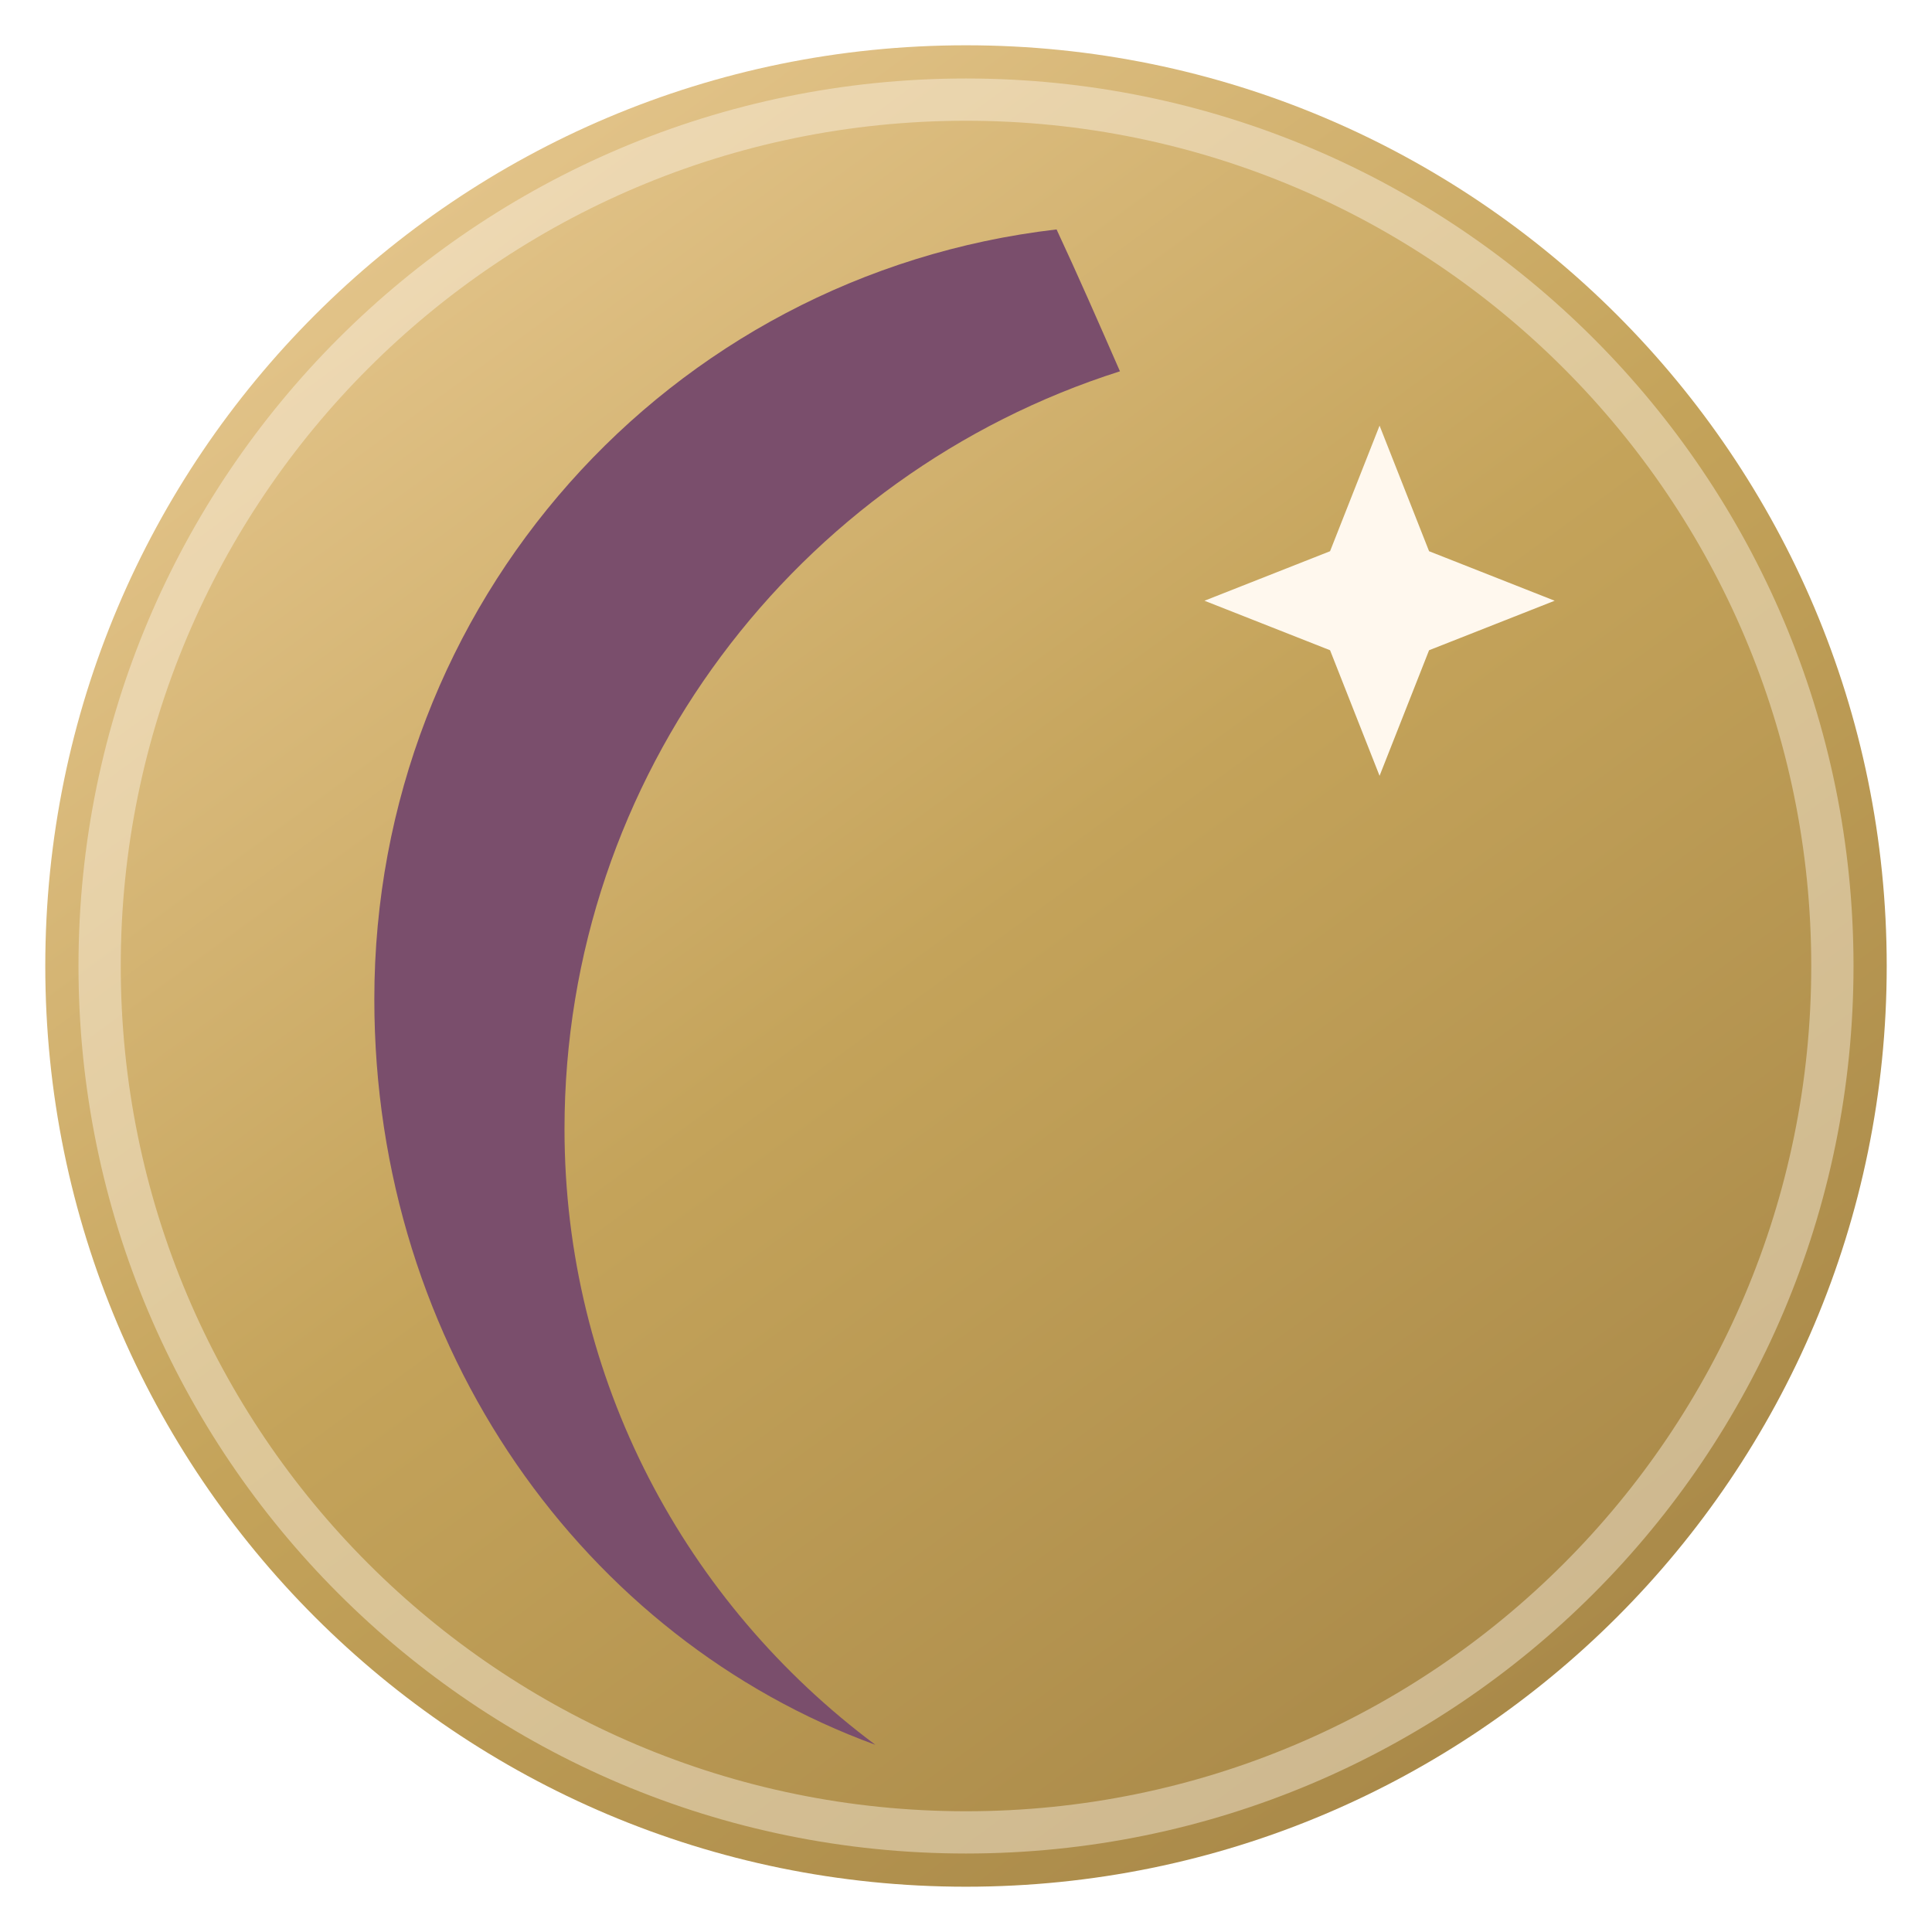
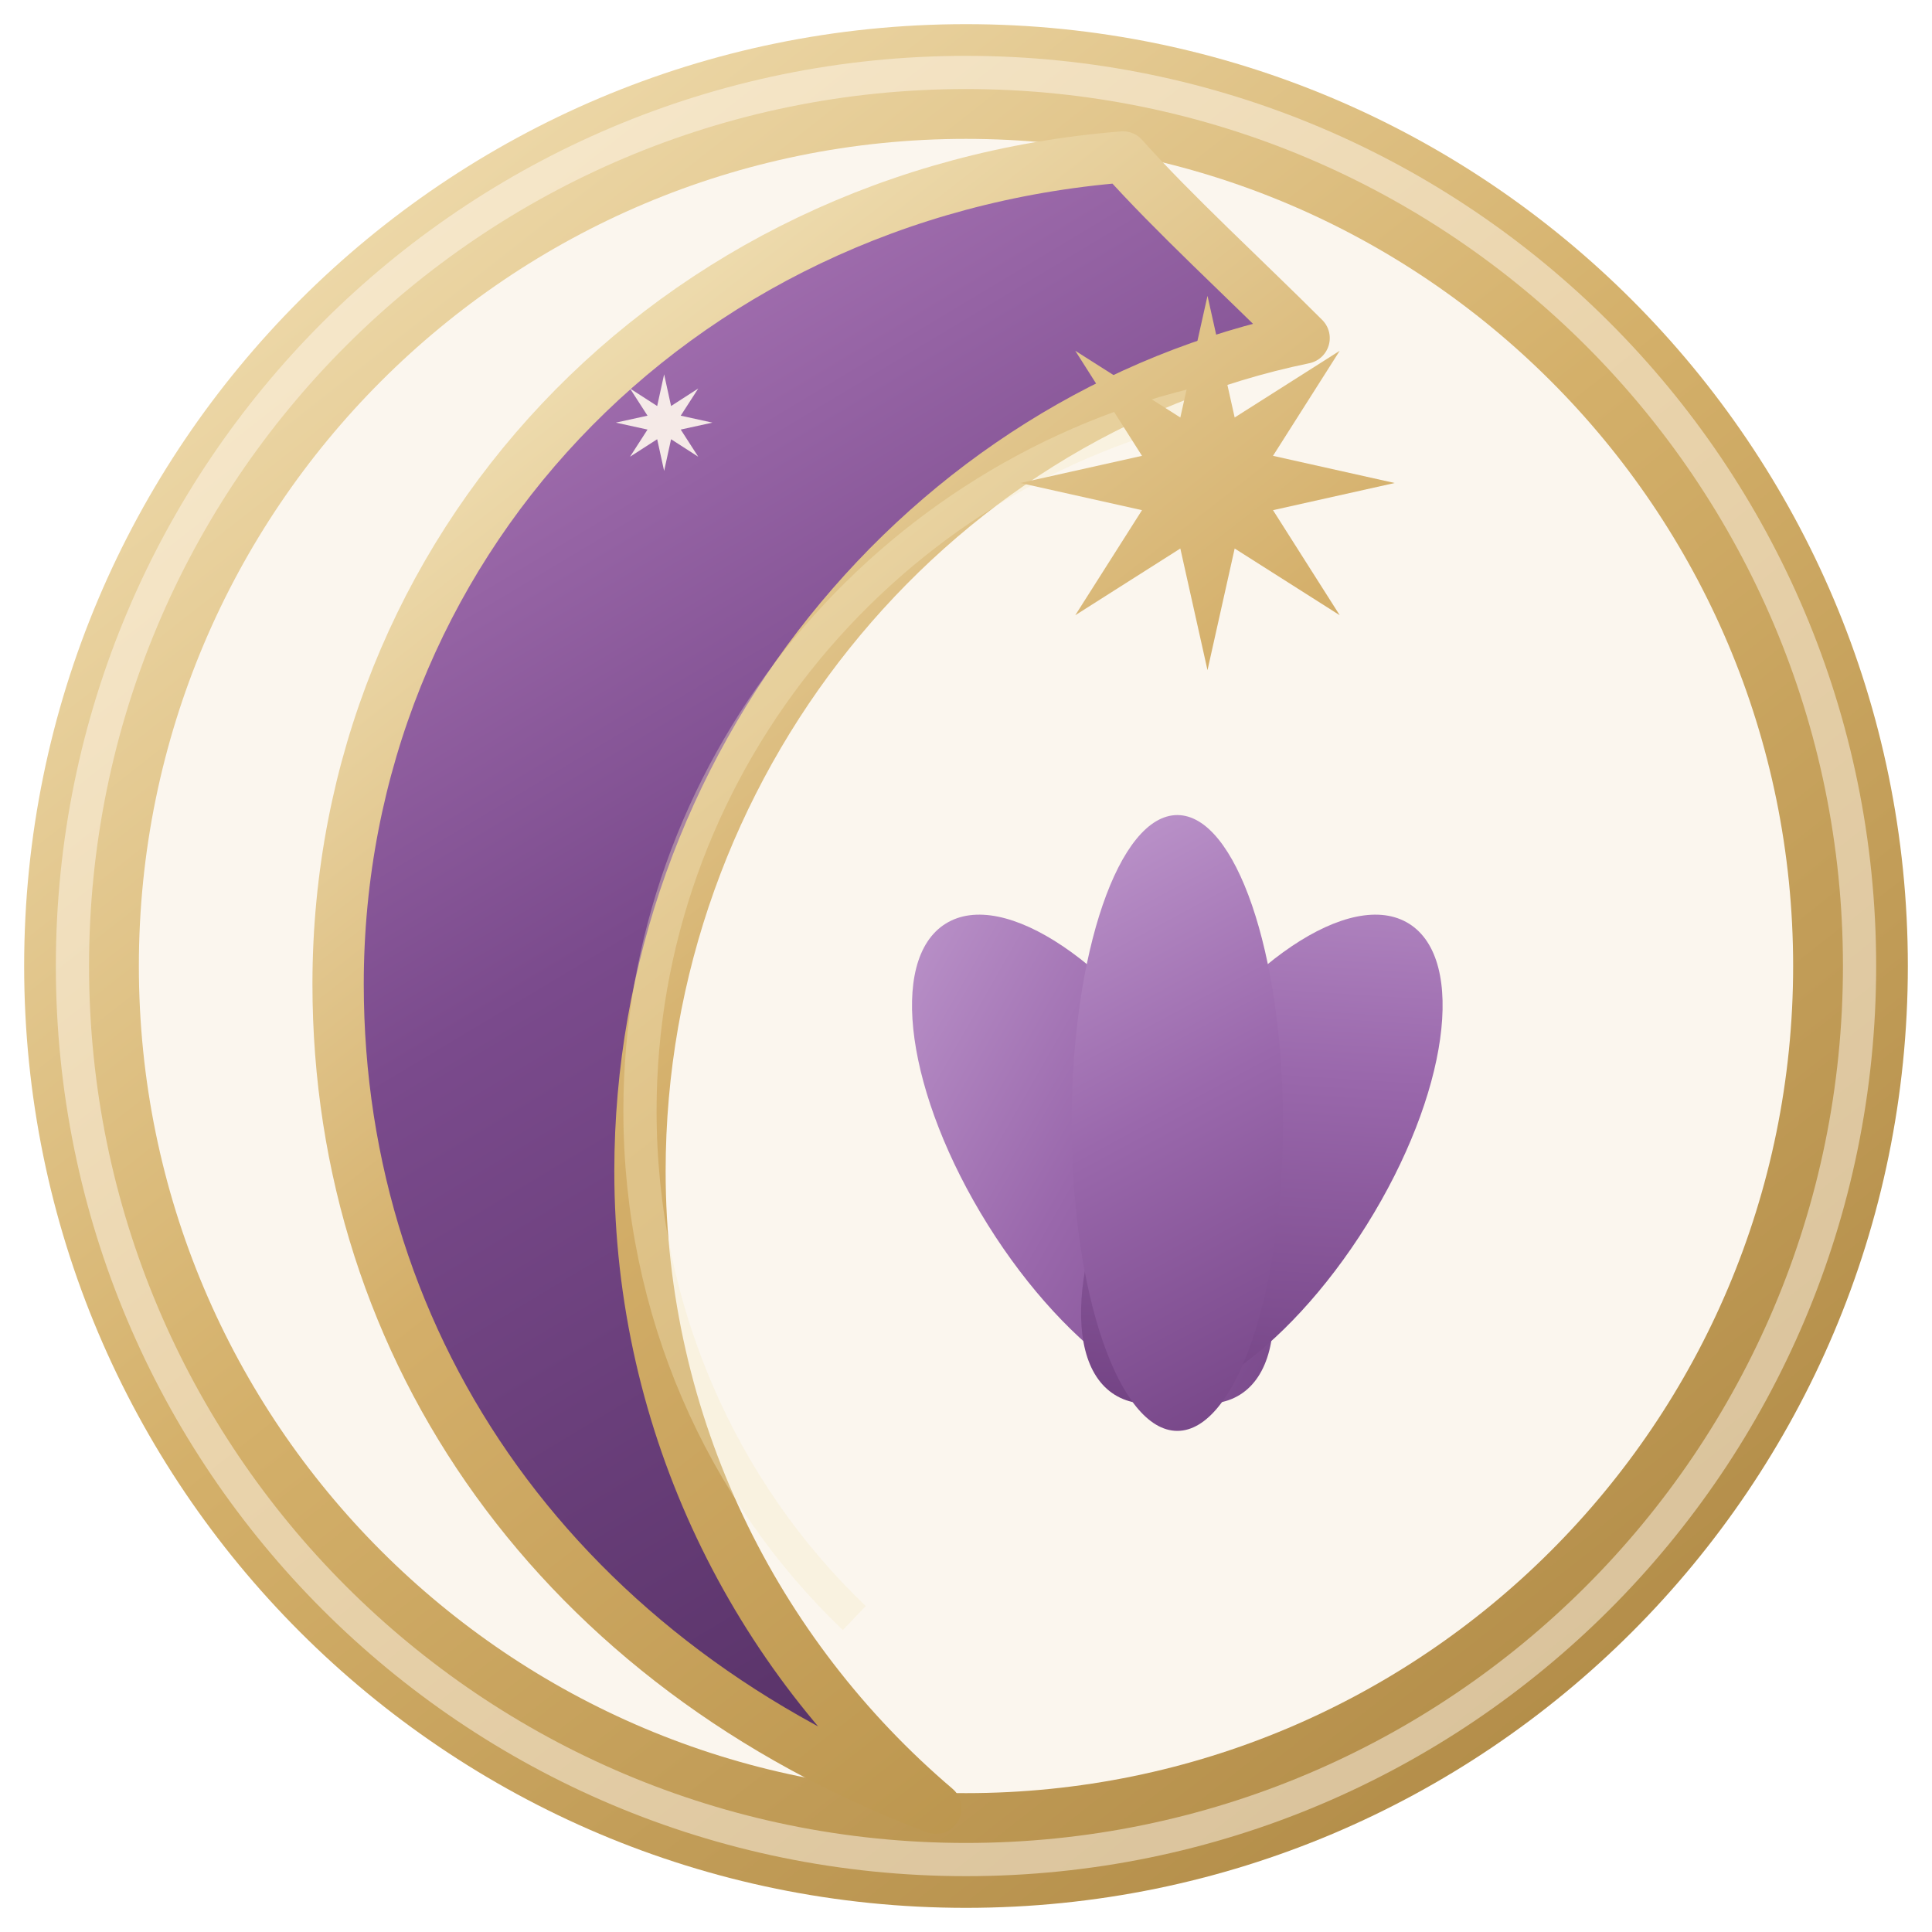
- <svg xmlns="http://www.w3.org/2000/svg" viewBox="0 0 32 32">
+ <svg xmlns="http://www.w3.org/2000/svg" viewBox="0 0 64 64" role="img" aria-label="Ora">
  <defs>
-     <linearGradient id="ora-disc" x1="7" y1="3" x2="26" y2="29" gradientUnits="userSpaceOnUse">
-       <stop stop-color="#e3c48a" />
-       <stop offset=".48" stop-color="#c4a35a" />
-       <stop offset="1" stop-color="#a88848" />
+     <linearGradient id="ora-disc" x1="10" y1="4" x2="54" y2="60" gradientUnits="userSpaceOnUse">
+       <stop stop-color="#f0ddb0" />
+       <stop offset=".46" stop-color="#d4b06a" />
+       <stop offset="1" stop-color="#b08a46" />
+     </linearGradient>
+     <linearGradient id="ora-moon" x1="12" y1="8" x2="42" y2="58" gradientUnits="userSpaceOnUse">
+       <stop stop-color="#b07cbc" />
+       <stop offset=".42" stop-color="#7a4a8c" />
+       <stop offset="1" stop-color="#4f2c5e" />
+     </linearGradient>
+     <linearGradient id="ora-gold" x1="14" y1="6" x2="50" y2="52" gradientUnits="userSpaceOnUse">
+       <stop stop-color="#f7ebc6" />
+       <stop offset=".5" stop-color="#d4af6a" />
+       <stop offset="1" stop-color="#b8924a" />
+     </linearGradient>
+     <linearGradient id="ora-lotus" x1="28" y1="24" x2="42" y2="50" gradientUnits="userSpaceOnUse">
+       <stop stop-color="#d4b4e0" />
+       <stop offset=".55" stop-color="#9a68ac" />
+       <stop offset="1" stop-color="#6d3d7e" />
    </linearGradient>
  </defs>
-   <circle cx="16" cy="16" r="15.25" fill="url(#ora-disc)" />
-   <circle cx="16" cy="16" r="14.35" fill="none" stroke="#fff8ee" stroke-opacity=".42" stroke-width=".7" />
-   <path fill="#7a4e6c" d="M18.55 6.15C13.2 7.85 9.35 12.85 9.35 18.7c0 4.15 2 7.85 5.15 10.2C9.7 27.15 6.2 22.35 6.2 16.55 6.2 10 11.05 4.55 17.5 3.8c.35.75.7 1.55 1.05 2.35z" />
-   <path fill="#fff8ee" d="M22.85 7.05l.82 2.08 2.08.82-2.08.82-.82 2.08-.82-2.08-2.08-.82 2.08-.82z" />
+   <circle cx="32" cy="32" r="31.2" fill="url(#ora-disc)" />
+   <circle cx="32" cy="32" r="29.6" fill="none" stroke="#fff8ee" stroke-opacity=".5" stroke-width="1.1" />
+   <circle cx="32" cy="32" r="27.4" fill="#fbf6ee" />
+   <path fill="url(#ora-moon)" stroke="url(#ora-gold)" stroke-width="1.7" stroke-linejoin="round" d="M43.2 11.2c-12.6 2.6-22 14.2-22 27.6 0 8.4 3.8 16 9.8 21.1C18.6 55.2 11.2 44.8 11.2 32.6 11.2 18.2 22.2 6.4 37.2 5.2c1.6 1.8 4.1 4.1 6 6z" />
+   <path fill="none" stroke="#f7ebc6" stroke-opacity=".35" stroke-width="1.1" d="M39.6 13.4c-10.6 2.6-18.4 12.2-18.4 23.4 0 6.6 2.7 12.6 7.1 16.8" />
+   <g fill="url(#ora-lotus)">
+     <ellipse cx="36.2" cy="38.4" rx="4.1" ry="9.2" transform="rotate(-32 36.2 38.4)" />
+     <ellipse cx="41.8" cy="38.4" rx="4.1" ry="9.2" transform="rotate(32 41.8 38.4)" />
+     <ellipse cx="39" cy="37.2" rx="3.5" ry="10.2" />
+   </g>
+   <path fill="url(#ora-gold)" d="M40.00,9.80L40.90,13.83L44.38,11.62L42.17,15.10L46.20,16.00L42.17,16.90L44.38,20.38L40.90,18.17L40.00,22.20L39.10,18.17L35.62,20.38L37.83,16.90L33.80,16.00L37.83,15.10L35.62,11.62L39.10,13.83Z" />
+   <path fill="#fff8ee" fill-opacity=".9" d="M22.00,12.40L22.23,13.45L23.13,12.87L22.55,13.77L23.60,14.00L22.55,14.23L23.13,15.13L22.23,14.55L22.00,15.60L21.77,14.55L20.87,15.13L21.45,14.23L20.40,14.00L21.45,13.77L20.87,12.87L21.77,13.45Z" />
</svg>
